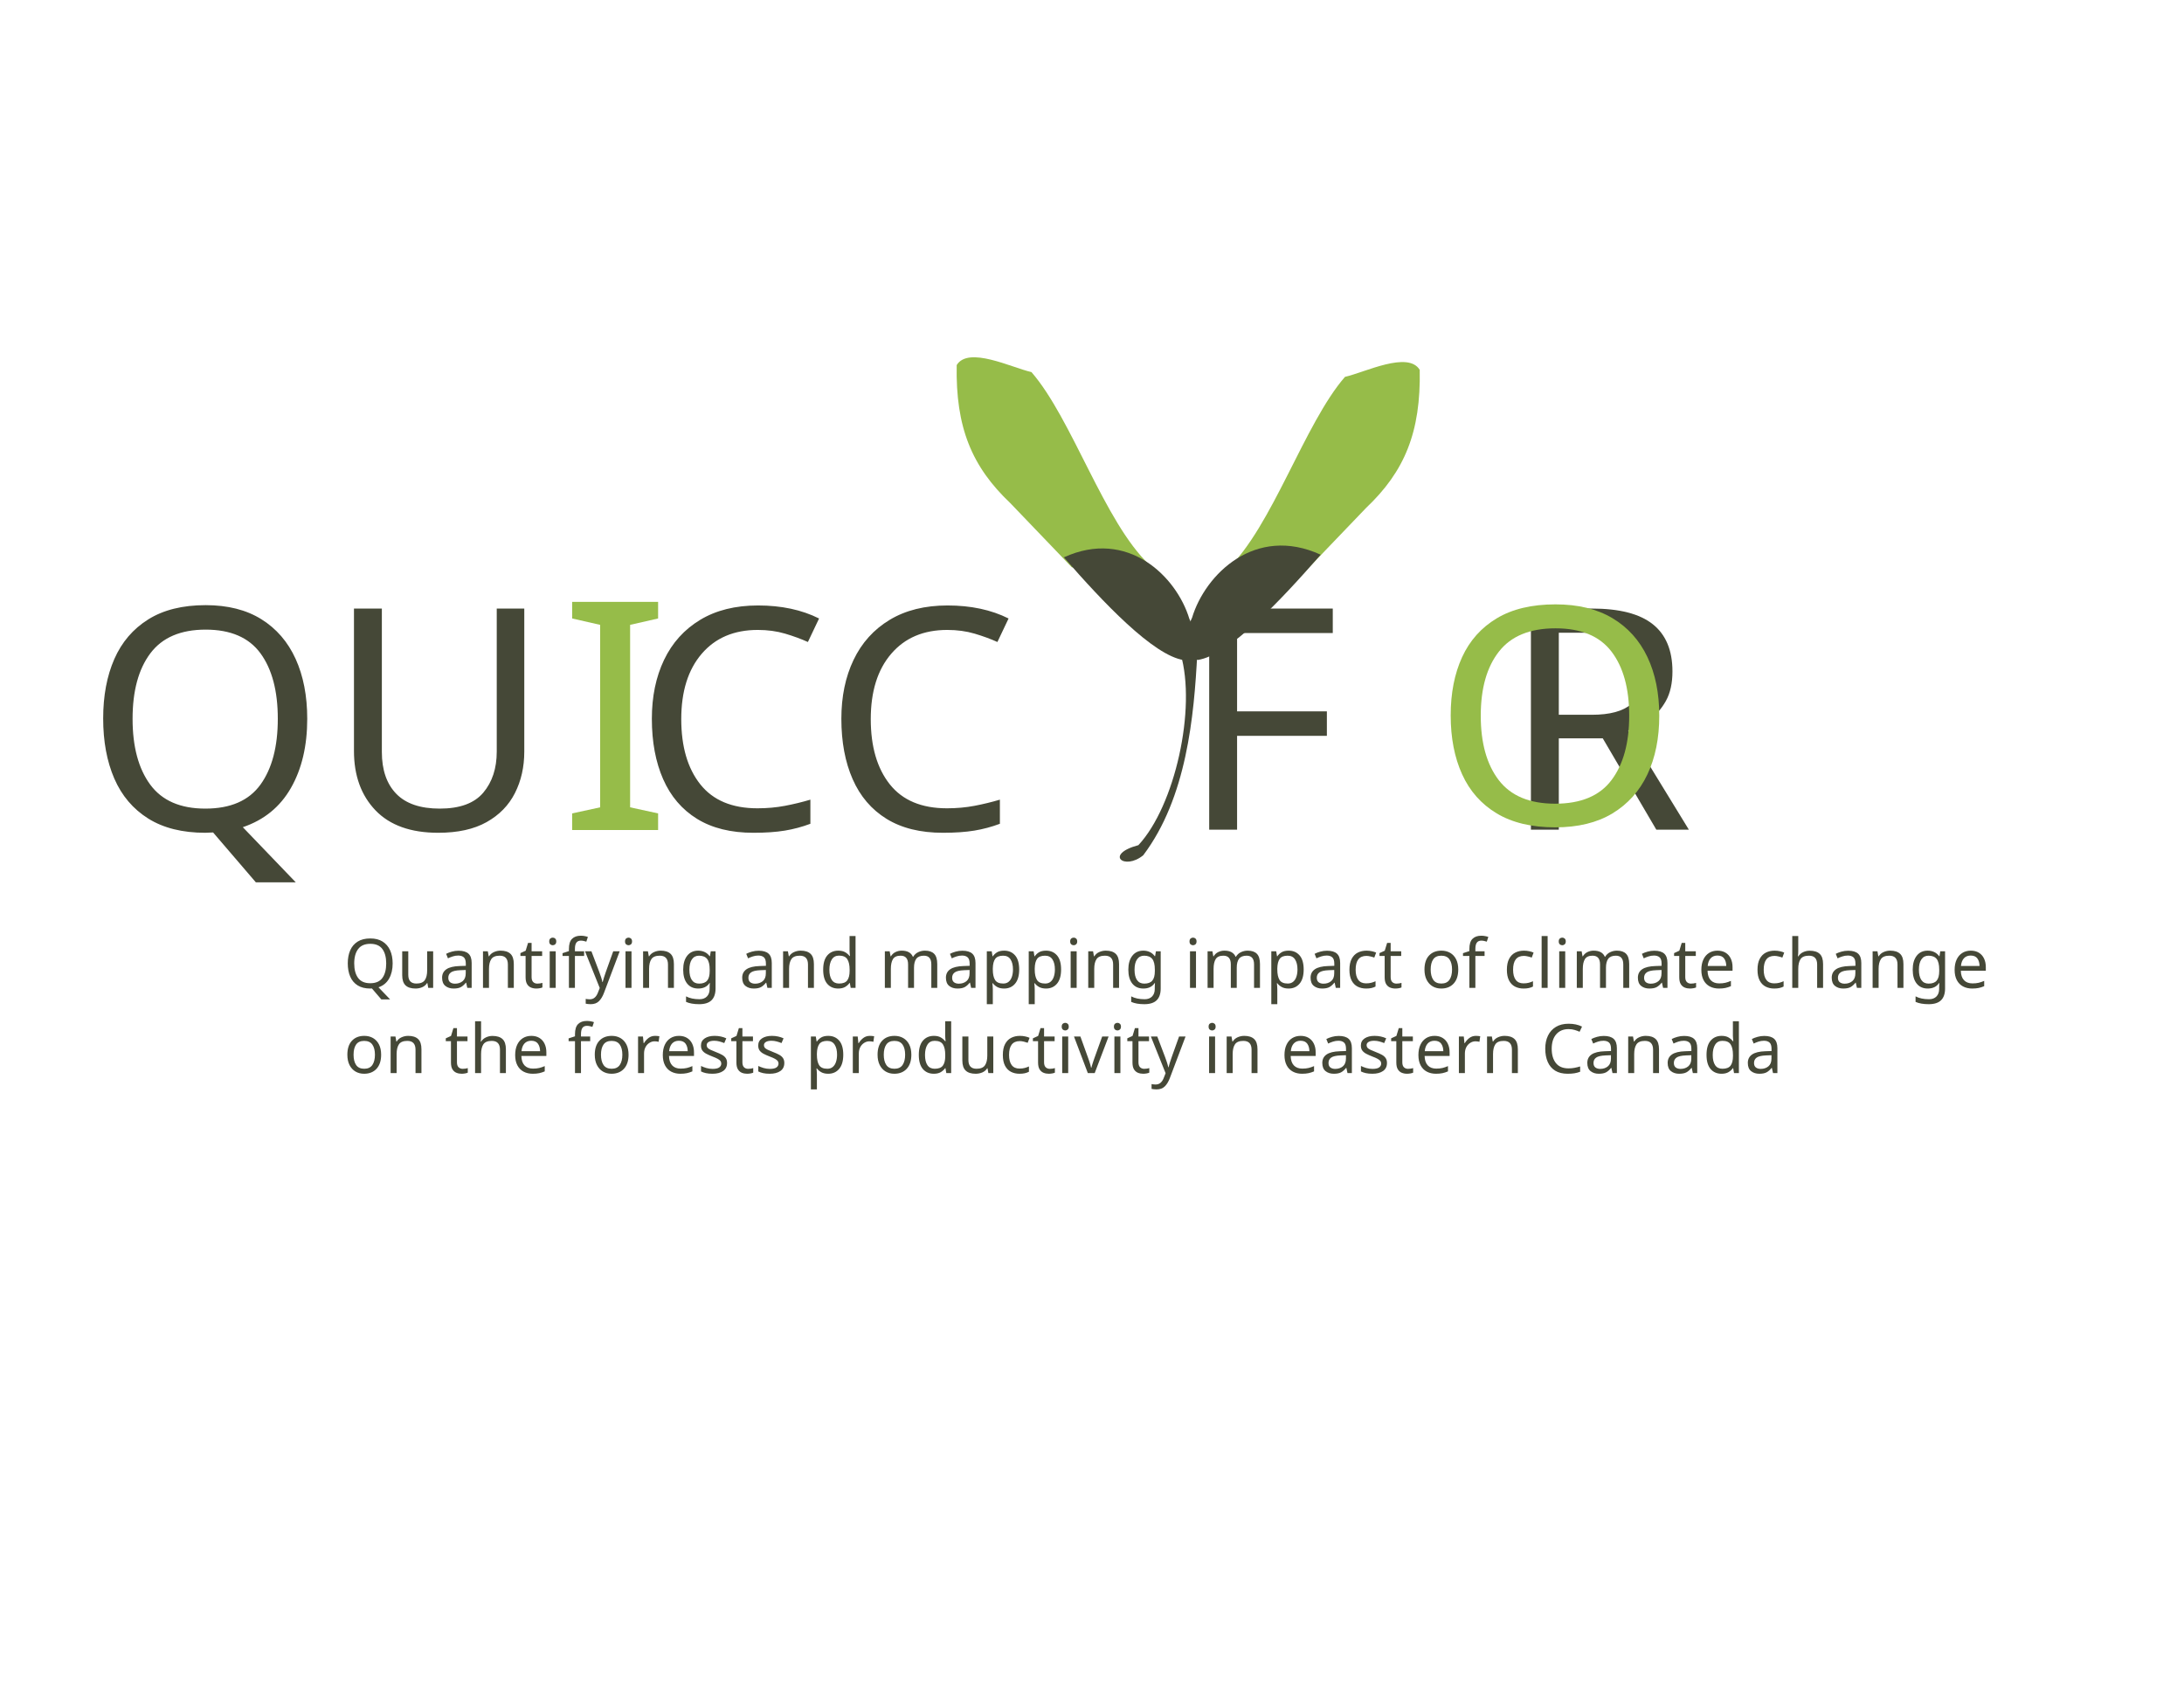
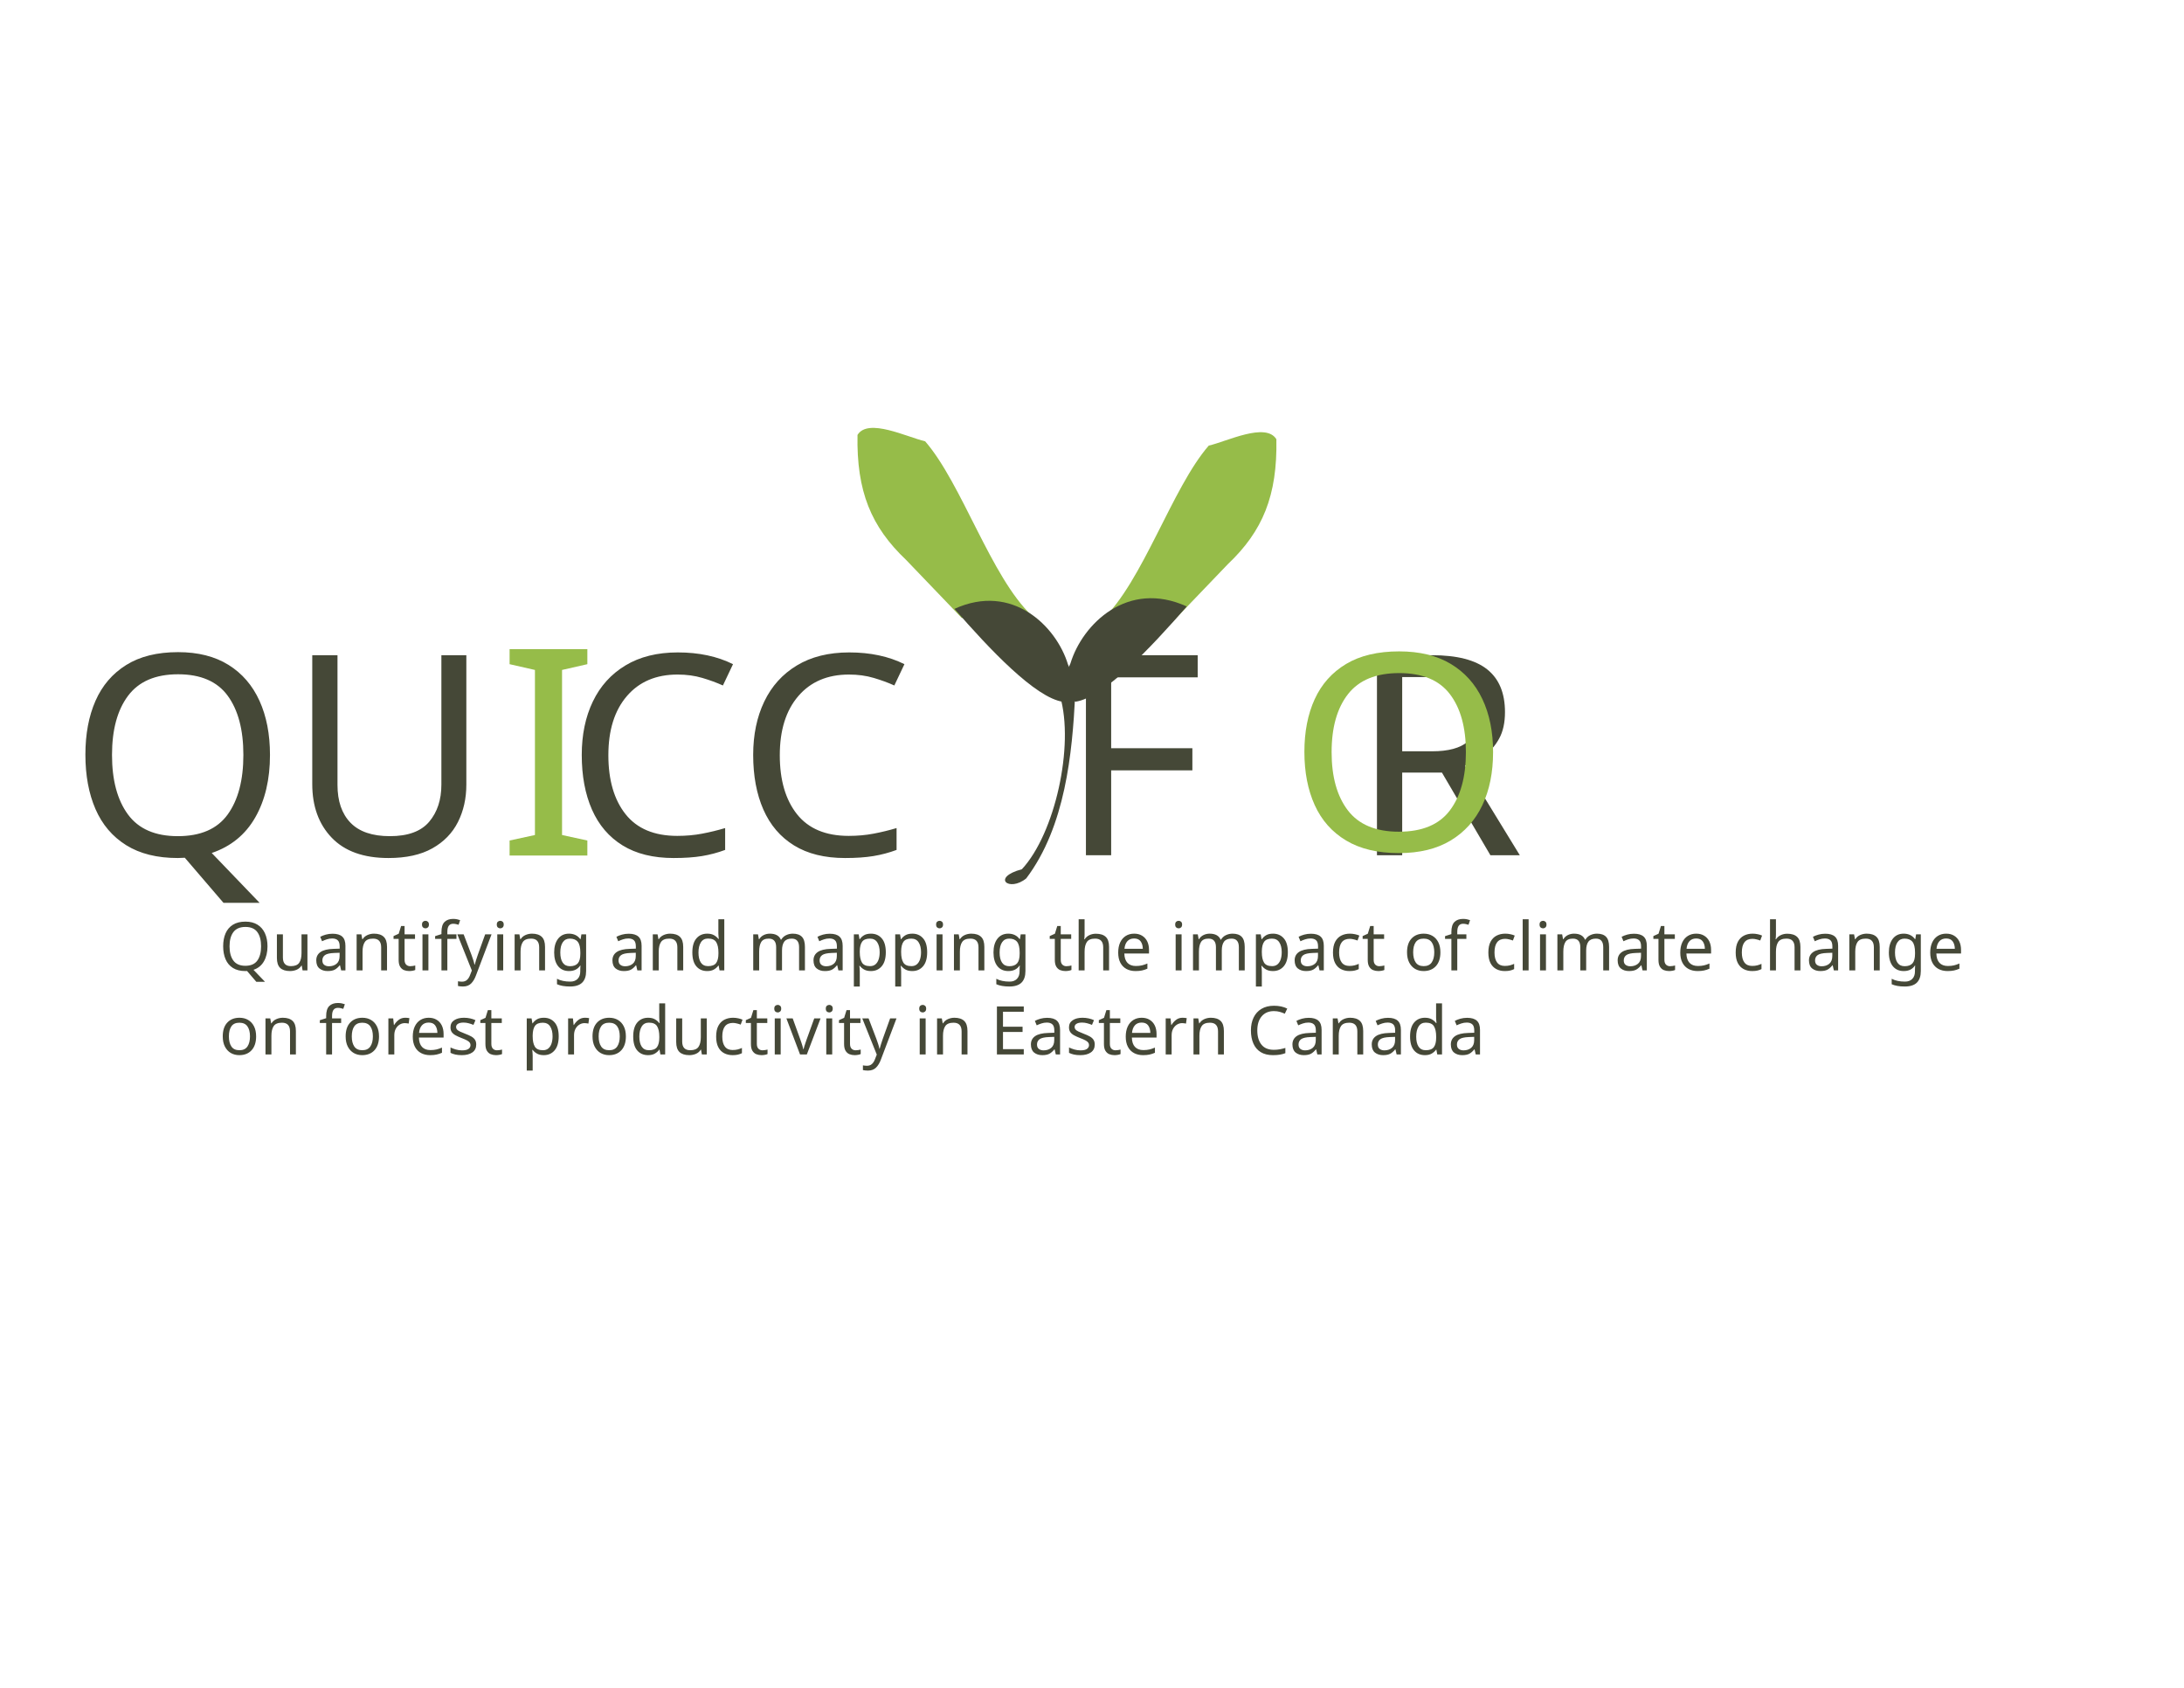
<svg xmlns="http://www.w3.org/2000/svg" xmlns:xlink="http://www.w3.org/1999/xlink" id="svg3039" version="1.1" width="990" height="765">
  <defs id="defs3043">
    <linearGradient id="linearGradient4189">
      <stop id="stop4197" offset="0" style="stop-color:#8e8e8e;stop-opacity:0.498;" />
      <stop style="stop-color:#474747;stop-opacity:0.247;" offset="0.5" id="stop4199" />
      <stop style="stop-color:#000000;stop-opacity:0;" offset="1" id="stop4193" />
    </linearGradient>
    <linearGradient xlink:href="#linearGradient4189-1" id="linearGradient4195-5" x1="219.341" y1="62.514" x2="259.654" y2="62.514" gradientUnits="userSpaceOnUse" />
    <linearGradient id="linearGradient4189-1">
      <stop id="stop4197-4" offset="0" style="stop-color:#8e8e8e;stop-opacity:0.498;" />
      <stop style="stop-color:#474747;stop-opacity:0.247;" offset="0.5" id="stop4199-4" />
      <stop style="stop-color:#000000;stop-opacity:0;" offset="1" id="stop4193-7" />
    </linearGradient>
    <linearGradient y2="62.514" x2="259.654" y1="62.514" x1="219.341" gradientUnits="userSpaceOnUse" id="linearGradient4217" xlink:href="#linearGradient4189-1" gradientTransform="translate(1.692119e-6,-3.6767578e-7)" />
-     <linearGradient y2="62.514" x2="259.654" y1="62.514" x1="219.341" gradientUnits="userSpaceOnUse" id="linearGradient4217-5" xlink:href="#linearGradient4189-1-6" gradientTransform="matrix(2.166452,0,0,2.166452,-43.70524,75.82827)" />
+     <linearGradient y2="62.514" x2="259.654" y1="62.514" x1="219.341" gradientUnits="userSpaceOnUse" id="linearGradient4217-5" xlink:href="#linearGradient4189-1-6" gradientTransform="matrix(1.95984,0,0,1.95984,-43.1417,116.0403)" />
    <linearGradient id="linearGradient4189-1-6">
      <stop id="stop4197-4-1" offset="0" style="stop-color:#8e8e8e;stop-opacity:0.498;" />
      <stop style="stop-color:#474747;stop-opacity:0.247;" offset="0.5" id="stop4199-4-6" />
      <stop style="stop-color:#000000;stop-opacity:0;" offset="1" id="stop4193-7-7" />
    </linearGradient>
  </defs>
-   <text xml:space="preserve" style="font-size:140.359px;font-style:normal;font-weight:normal;line-height:125%;letter-spacing:0px;word-spacing:0px;fill:#454837;fill-opacity:1;stroke:none;font-family:Sans" x="38.207" y="376.042" id="text3823">
-     <tspan id="tspan3825" x="38.207" y="376.042" style="font-style:normal;font-variant:normal;font-weight:normal;font-stretch:normal;fill:#454837;fill-opacity:1;font-family:Avenir;-inkscape-font-specification:Avenir">QU CC  <tspan style="fill:#454837;fill-opacity:1" id="tspan4048">F</tspan>  R</tspan>
+   <text xml:space="preserve" style="font-size:126.973px;font-style:normal;font-weight:normal;line-height:125%;letter-spacing:0px;word-spacing:0px;fill:#454837;fill-opacity:1;stroke:none;font-family:Sans" x="30.959" y="387.623" id="text3823">
+     <tspan id="tspan3825" x="30.959" y="387.623" style="font-style:normal;font-variant:normal;font-weight:normal;font-stretch:normal;fill:#454837;fill-opacity:1;font-family:Avenir;-inkscape-font-specification:Avenir">QU CC  <tspan style="fill:#454837;fill-opacity:1" id="tspan4048">F</tspan>  R</tspan>
  </text>
-   <text id="text3916-5" y="447.734" x="155.755" style="font-size:33.705px;font-style:normal;font-weight:normal;line-height:125%;letter-spacing:0px;word-spacing:0px;fill:#454837;fill-opacity:1;stroke:none;font-family:Sans" xml:space="preserve">
-     <tspan style="font-size:30.896px;font-style:normal;font-variant:normal;font-weight:normal;font-stretch:normal;fill:#454837;fill-opacity:1;font-family:Avenir;-inkscape-font-specification:Avenir" id="tspan3920-4" y="447.734" x="155.755">Quantifying and mapping impact of climate change </tspan>
-     <tspan style="font-size:30.896px;font-style:normal;font-variant:normal;font-weight:normal;font-stretch:normal;fill:#454837;fill-opacity:1;font-family:Avenir;-inkscape-font-specification:Avenir" y="486.355" x="155.755" id="tspan5099">on the forests productivity in eastern Canada</tspan>
-     <tspan id="tspan3922-0" y="524.975" x="155.755" />
+   <text id="text3916-5" y="439.813" x="99.302" style="font-size:30.491px;font-style:normal;font-weight:normal;line-height:125%;letter-spacing:0px;word-spacing:0px;fill:#454837;fill-opacity:1;stroke:none;font-family:Sans" xml:space="preserve">
+     <tspan id="tspan3922-0" y="439.813" x="99.302">Quantifying and mapping the impact of climate change </tspan>
+     <tspan y="477.926" x="99.302" id="tspan3024">on forest productivity in Eastern Canada</tspan>
  </text>
-   <text xml:space="preserve" style="font-size:140.46px;font-style:normal;font-weight:normal;line-height:125%;letter-spacing:0px;word-spacing:0px;fill:#96bc49;fill-opacity:1;stroke:none;font-family:Sans" x="635.217" y="381.626" id="text3846" transform="scale(1.021454,0.9789968)">
-     <tspan id="tspan3848" x="635.217" y="381.626">O</tspan>
+   <text xml:space="preserve" style="font-size:127.064px;font-style:normal;font-weight:normal;line-height:125%;letter-spacing:0px;word-spacing:0px;fill:#96bc49;fill-opacity:1;stroke:none;font-family:Sans" x="571.108" y="393.692" id="text3846" transform="scale(1.021454,0.9789968)">
+     <tspan id="tspan3848" x="571.108" y="393.692">O</tspan>
  </text>
-   <text xml:space="preserve" style="font-size:147.892px;font-style:normal;font-weight:normal;line-height:125%;letter-spacing:0px;word-spacing:0px;fill:#96bc49;fill-opacity:1;stroke:none;font-family:Sans" x="248.064" y="384.151" id="text3854" transform="scale(1.021136,0.979301)">
-     <tspan id="tspan3856" x="248.064" y="384.151">I</tspan>
+   <text xml:space="preserve" style="font-size:133.788px;font-style:normal;font-weight:normal;line-height:125%;letter-spacing:0px;word-spacing:0px;fill:#96bc49;fill-opacity:1;stroke:none;font-family:Sans" x="220.876" y="395.962" id="text3854" transform="scale(1.021136,0.979301)">
+     <tspan id="tspan3856" x="220.876" y="395.962">I</tspan>
  </text>
-   <path style="fill:#454837;fill-opacity:1;stroke:none" d="m 518.224,387.643 c 19.659,-26.043 23.033,-62.841 24.518,-91.695 l -7.575,0.399 c 7.249,24.786 -2.575,68.9 -19.136,86.711 -15.597,4.175 -6.405,11.62 2.193,4.585 z" id="path4287" />
-   <path style="fill:#96bc49;fill-opacity:1;stroke:none" d="m 485.895,257.157 -27.907,-29.103 c -17.478,-16.562 -24.852,-34.319 -24.319,-62.592 5.308,-8.675 24.846,1.128 33.887,3.189 18.41,21.157 33.016,68.055 53.422,87.309 z" id="path4166" />
-   <path style="fill:#96bc49;fill-opacity:1;stroke:url(#linearGradient4217-5);stroke-width:2.166" d="m 591.331,259.319 27.907,-29.103 c 17.478,-16.562 24.852,-34.319 24.319,-62.592 -5.308,-8.675 -24.846,1.128 -33.887,3.189 -18.41,21.157 -33.016,68.055 -53.422,87.309 z" id="path4166-3" />
-   <path style="fill:#454837;fill-opacity:1;stroke:none" d="m 539.12,280.44 2.42,5.445 c -1.358,13.46 -1.293,11.2 -4.84,13.311 -13.852,-1.96 -36.913,-26.45 -54.453,-46.587 28.907,-13.215 51.065,8.653 56.873,27.831 z" id="path3040" />
-   <path style="fill:#454837;fill-opacity:1;stroke:none" d="m 540.379,279.917 -2.479,5.578 c 1.391,13.789 1.325,11.474 4.959,13.636 14.191,-2.008 37.816,-27.096 55.784,-47.727 -29.614,-13.538 -52.314,8.865 -58.264,28.512 z" id="path3040-9" />
+   <path style="fill:#454837;fill-opacity:1;stroke:none" d="m 465.197,398.118 c 17.784,-23.56 20.836,-56.848 22.18,-82.95 l -6.852,0.361 c 6.558,22.422 -2.33,62.329 -17.311,78.442 -14.11,3.777 -5.794,10.512 1.984,4.147 z" id="path4287" />
+   <path style="fill:#96bc49;fill-opacity:1;stroke:none" d="m 435.951,280.076 -25.246,-26.328 c -15.811,-14.983 -22.482,-31.046 -22,-56.622 4.802,-7.848 22.477,1.021 30.655,2.885 16.654,19.14 29.867,61.565 48.327,78.983 z" id="path4166" />
+   <path style="fill:#96bc49;fill-opacity:1;stroke:url(#linearGradient4217-5);stroke-width:1.96" d="m 531.332,282.032 25.246,-26.328 c 15.811,-14.983 22.482,-31.046 22,-56.622 -4.802,-7.848 -22.477,1.021 -30.655,2.885 -16.654,19.14 -29.867,61.565 -48.327,78.983 z" id="path4166-3" />
+   <path style="fill:#454837;fill-opacity:1;stroke:none" d="m 484.101,301.139 2.189,4.926 c -1.228,12.177 -1.17,10.132 -4.379,12.041 -12.531,-1.773 -33.393,-23.927 -49.26,-42.144 26.15,-11.955 46.195,7.828 51.449,25.177 z" id="path3040" />
+   <path style="fill:#454837;fill-opacity:1;stroke:none" d="m 485.239,300.665 -2.243,5.046 c 1.258,12.474 1.199,10.379 4.486,12.336 12.837,-1.816 34.21,-24.512 50.464,-43.175 -26.789,-12.247 -47.324,8.02 -52.707,25.793 z" id="path3040-9" />
</svg>
